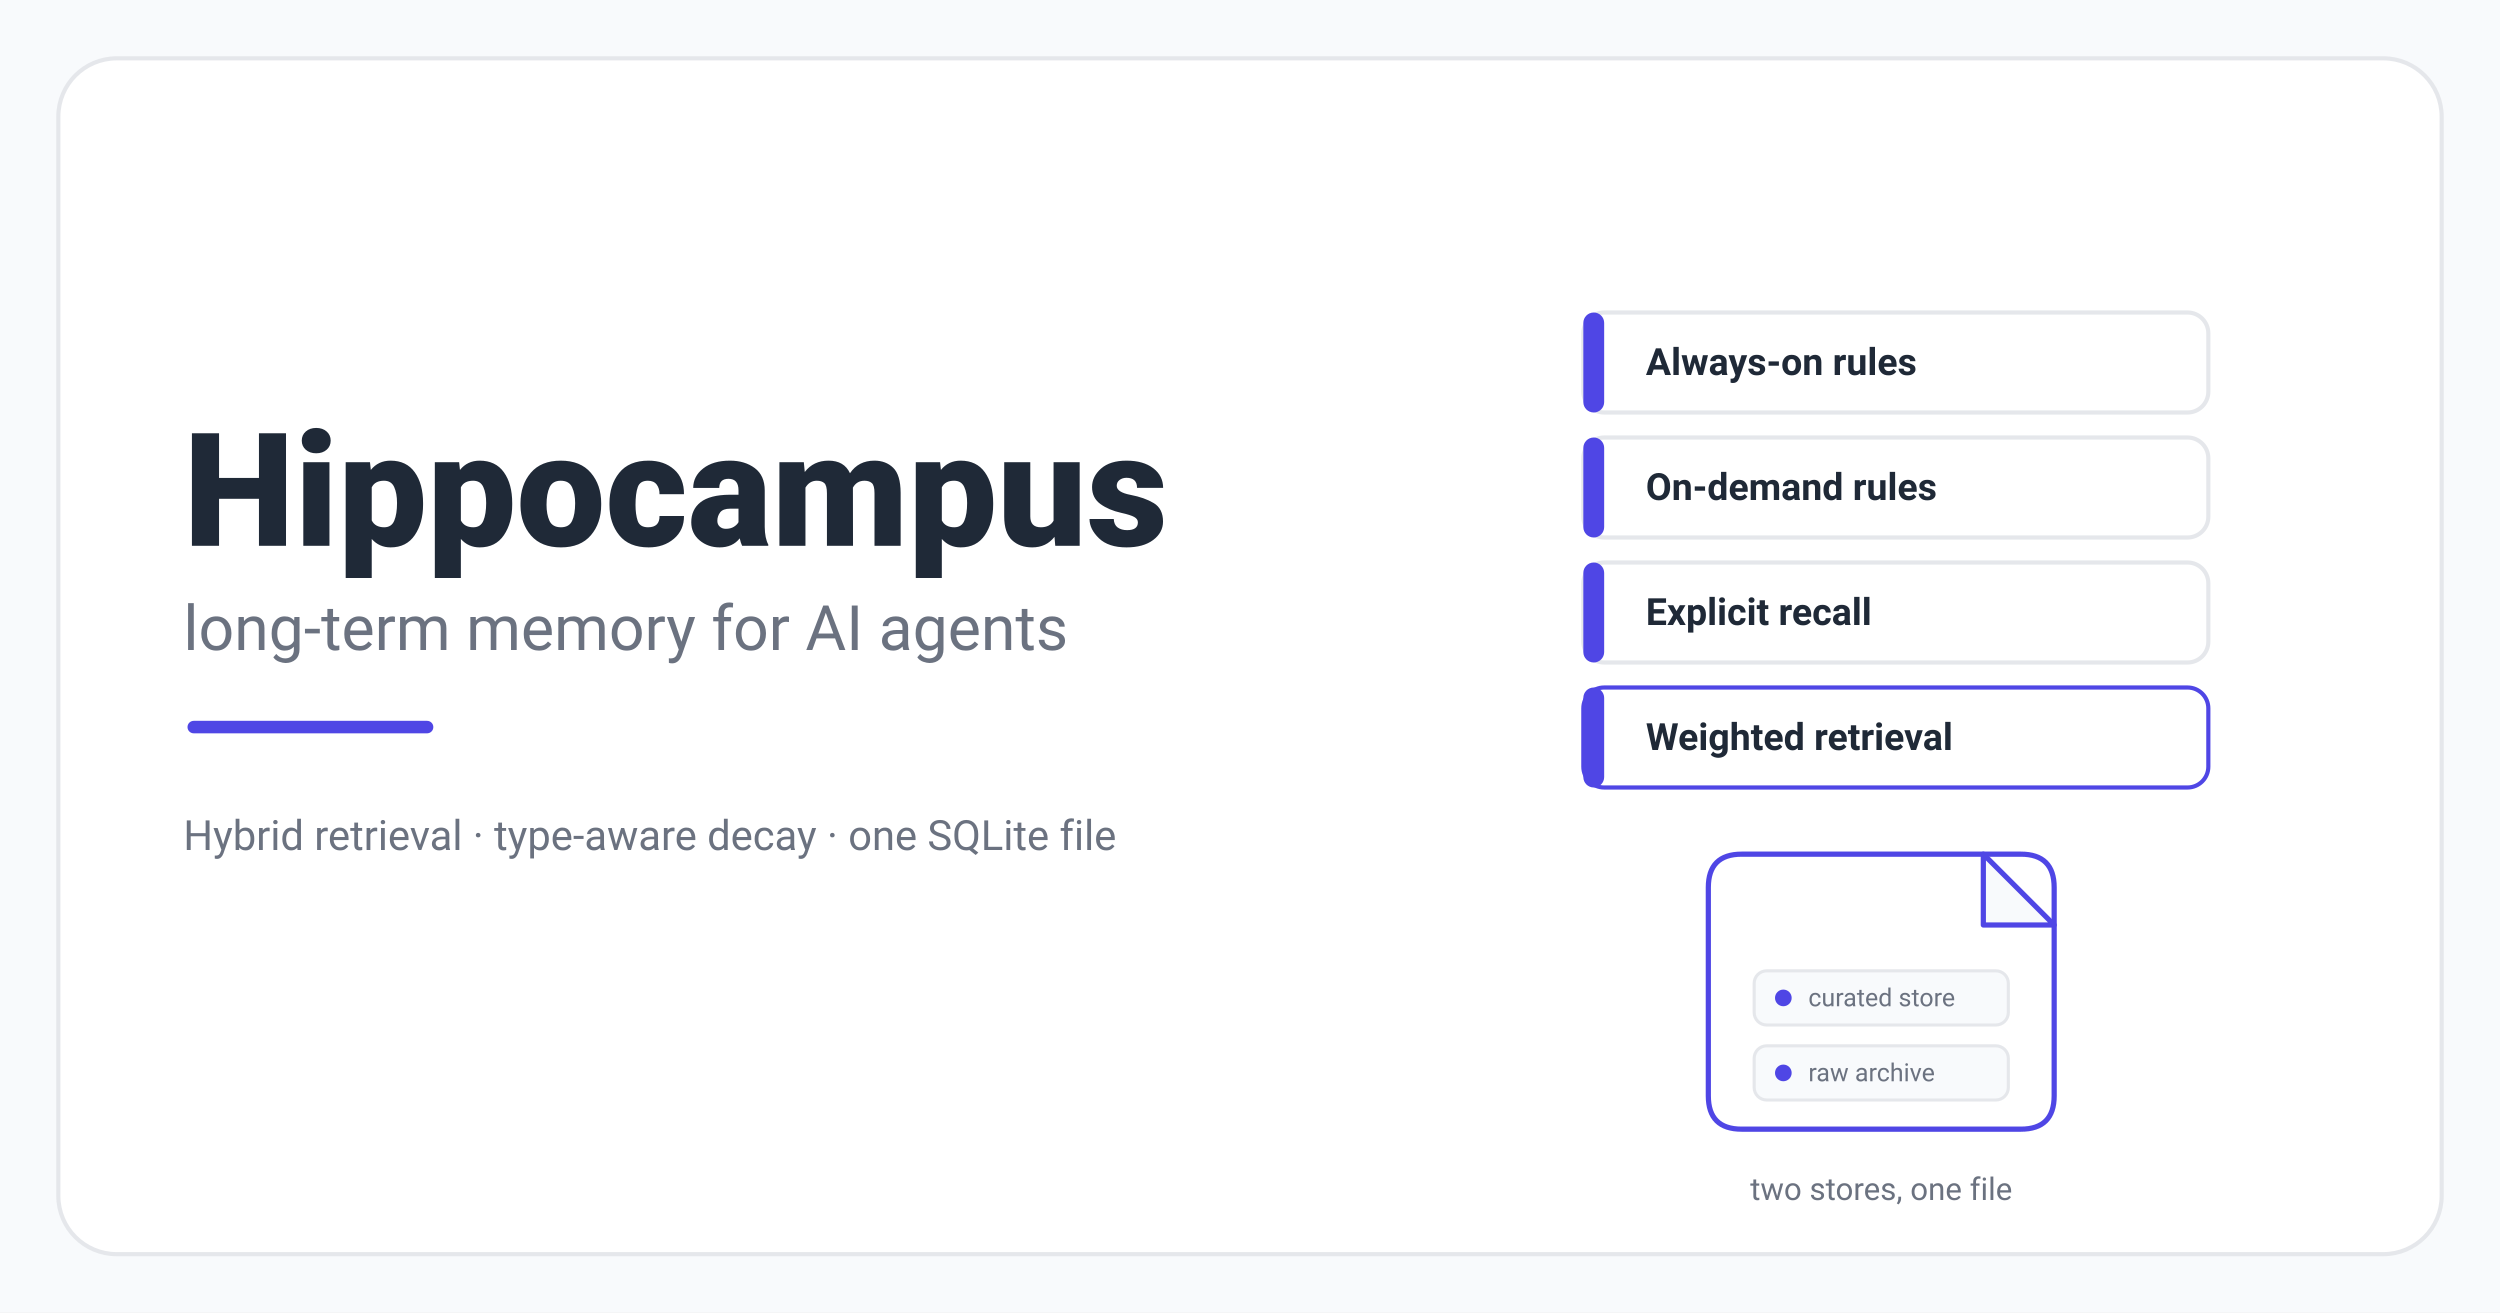
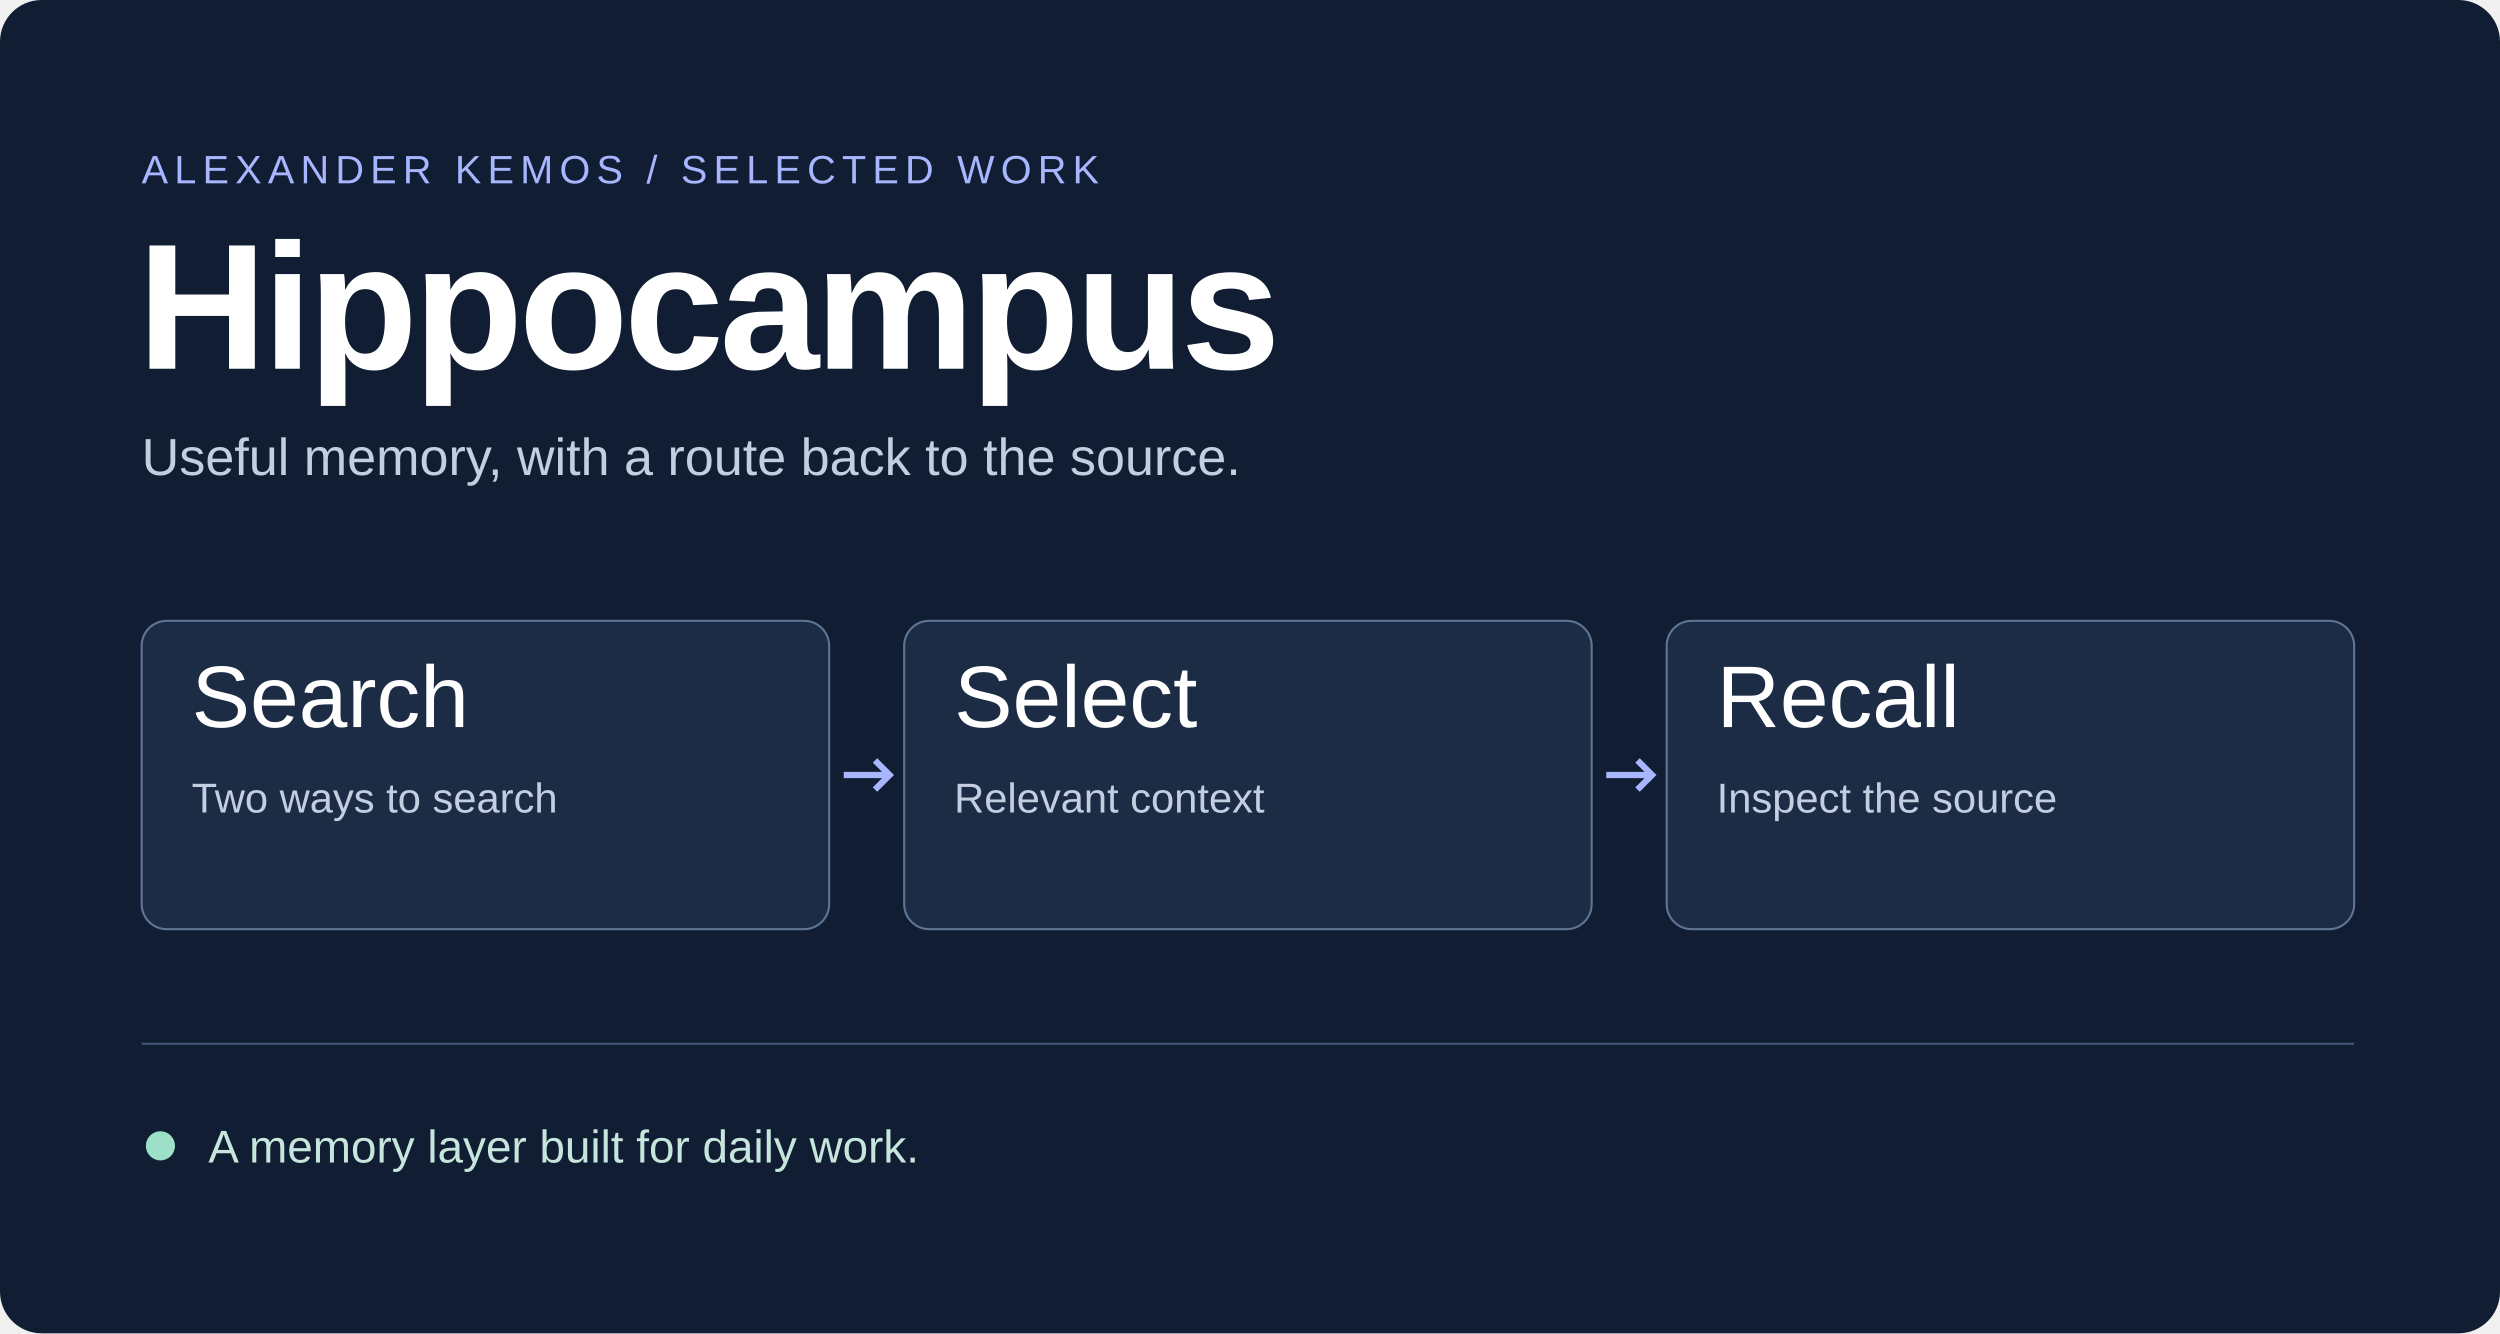
- <svg xmlns="http://www.w3.org/2000/svg" width="1200" height="630" viewBox="0 0 1200 630" font-family="-apple-system, 'Segoe UI', Roboto, sans-serif">
-   <rect width="1200" height="630" fill="#F8FAFC" />
-   <rect x="0" y="0" width="1200" height="630" fill="#FFFFFF" opacity="0" />
-   <rect x="28" y="28" width="1144" height="574" rx="28" fill="#FFFFFF" stroke="#E5E7EB" stroke-width="2" />
-   <text x="88" y="262" font-size="76" font-weight="800" fill="#1F2937">Hippocampus</text>
-   <text x="88" y="312" font-size="30" fill="#6B7280">long-term memory for AI agents</text>
-   <rect x="90" y="346" width="118" height="6" rx="3" fill="#4F46E5" />
-   <text x="88" y="408" font-size="20" fill="#6B7280">Hybrid retrieval · type-aware decay · one SQLite file</text>
-   <g>
-     <rect x="760" y="150" width="300" height="48" rx="10" fill="#FFFFFF" stroke="#E5E7EB" stroke-width="2" />
-     <rect x="760" y="150" width="10" height="48" rx="5" fill="#4F46E5" />
-     <text x="790" y="180" font-size="18" font-weight="600" fill="#1F2937">Always-on rules</text>
-     <rect x="760" y="210" width="300" height="48" rx="10" fill="#FFFFFF" stroke="#E5E7EB" stroke-width="2" />
-     <rect x="760" y="210" width="10" height="48" rx="5" fill="#4F46E5" />
-     <text x="790" y="240" font-size="18" font-weight="600" fill="#1F2937">On-demand rules</text>
-     <rect x="760" y="270" width="300" height="48" rx="10" fill="#FFFFFF" stroke="#E5E7EB" stroke-width="2" />
-     <rect x="760" y="270" width="10" height="48" rx="5" fill="#4F46E5" />
-     <text x="790" y="300" font-size="18" font-weight="600" fill="#1F2937">Explicit recall</text>
-     <rect x="760" y="330" width="300" height="48" rx="10" fill="#FFFFFF" stroke="#4F46E5" stroke-width="2" />
-     <rect x="760" y="330" width="10" height="48" rx="5" fill="#4F46E5" />
-     <text x="790" y="360" font-size="18" font-weight="600" fill="#1F2937">Weighted retrieval</text>
+ <svg xmlns="http://www.w3.org/2000/svg" width="1200" height="640" viewBox="0 0 1200 640" role="img" aria-labelledby="title desc">
+   <rect width="1200" height="640" rx="20" fill="#101d32" />
+   <style>@media(max-width:600px){.cover-detail{display:none}}</style>
+   <g font-family="Segoe UI,Arial,sans-serif">
+     <text class="cover-detail" x="68" y="88" font-size="19" letter-spacing="3" fill="#a8b5ff">ALEXANDER KEMOS / SELECTED WORK</text>
+     <text x="66" y="177" font-size="86" font-weight="600" letter-spacing="-2" fill="#ffffff">Hippocampus</text>
+     <text class="cover-detail" x="68" y="228" font-size="25" fill="#c3cee1">Useful memory, with a route back to the source.</text>
+     <rect x="68" y="298" width="330" height="148" rx="12" fill="#1c2c45" stroke="#607494" />
+     <text x="92" y="349" font-size="42" fill="#ffffff">Search</text>
+     <text class="cover-detail" x="92" y="390" font-size="20" fill="#c3cee1">Two ways to search</text>
+     <path d="M405 372h22m-7-7 7 7-7 7" fill="none" stroke="#a8b5ff" stroke-width="3" />
+     <rect x="434" y="298" width="330" height="148" rx="12" fill="#1c2c45" stroke="#607494" />
+     <text x="458" y="349" font-size="42" fill="#ffffff">Select</text>
+     <text class="cover-detail" x="458" y="390" font-size="20" fill="#c3cee1">Relevant context</text>
+     <path d="M771 372h22m-7-7 7 7-7 7" fill="none" stroke="#a8b5ff" stroke-width="3" />
+     <rect x="800" y="298" width="330" height="148" rx="12" fill="#1c2c45" stroke="#607494" />
+     <text x="824" y="349" font-size="42" fill="#ffffff">Recall</text>
+     <text class="cover-detail" x="824" y="390" font-size="20" fill="#c3cee1">Inspect the source</text>
+     <path class="cover-detail" d="M68 501H1130" stroke="#435674" />
+     <circle class="cover-detail" cx="77" cy="550" r="7" fill="#9ce0c8" />
+     <text class="cover-detail" x="100" y="558" font-size="22" fill="#c6e5dc">A memory layer built for daily work.</text>
  </g>
-   <g transform="translate(820 410)">
-     <path d="M0 16 Q0 0 16 0 L150 0 Q166 0 166 16 L166 116 Q166 132 150 132 L16 132 Q0 132 0 116 Z" fill="#FFFFFF" stroke="#4F46E5" stroke-width="2.5" />
-     <path d="M132 0 L166 34 L132 34 Z" fill="#F8FAFC" stroke="#4F46E5" stroke-width="2.5" stroke-linejoin="round" />
-     <rect x="22" y="56" width="122" height="26" rx="6" fill="#F8FAFC" stroke="#E5E7EB" stroke-width="1.5" />
-     <rect x="22" y="92" width="122" height="26" rx="6" fill="#F8FAFC" stroke="#E5E7EB" stroke-width="1.5" />
-     <circle cx="36" cy="69" r="4" fill="#4F46E5" />
-     <circle cx="36" cy="105" r="4" fill="#4F46E5" />
-     <text x="48" y="73" font-size="12" fill="#6B7280">curated store</text>
-     <text x="48" y="109" font-size="12" fill="#6B7280">raw archive</text>
-   </g>
-   <text x="903" y="576" font-size="15" fill="#6B7280" text-anchor="middle">two stores, one file</text>
</svg>
